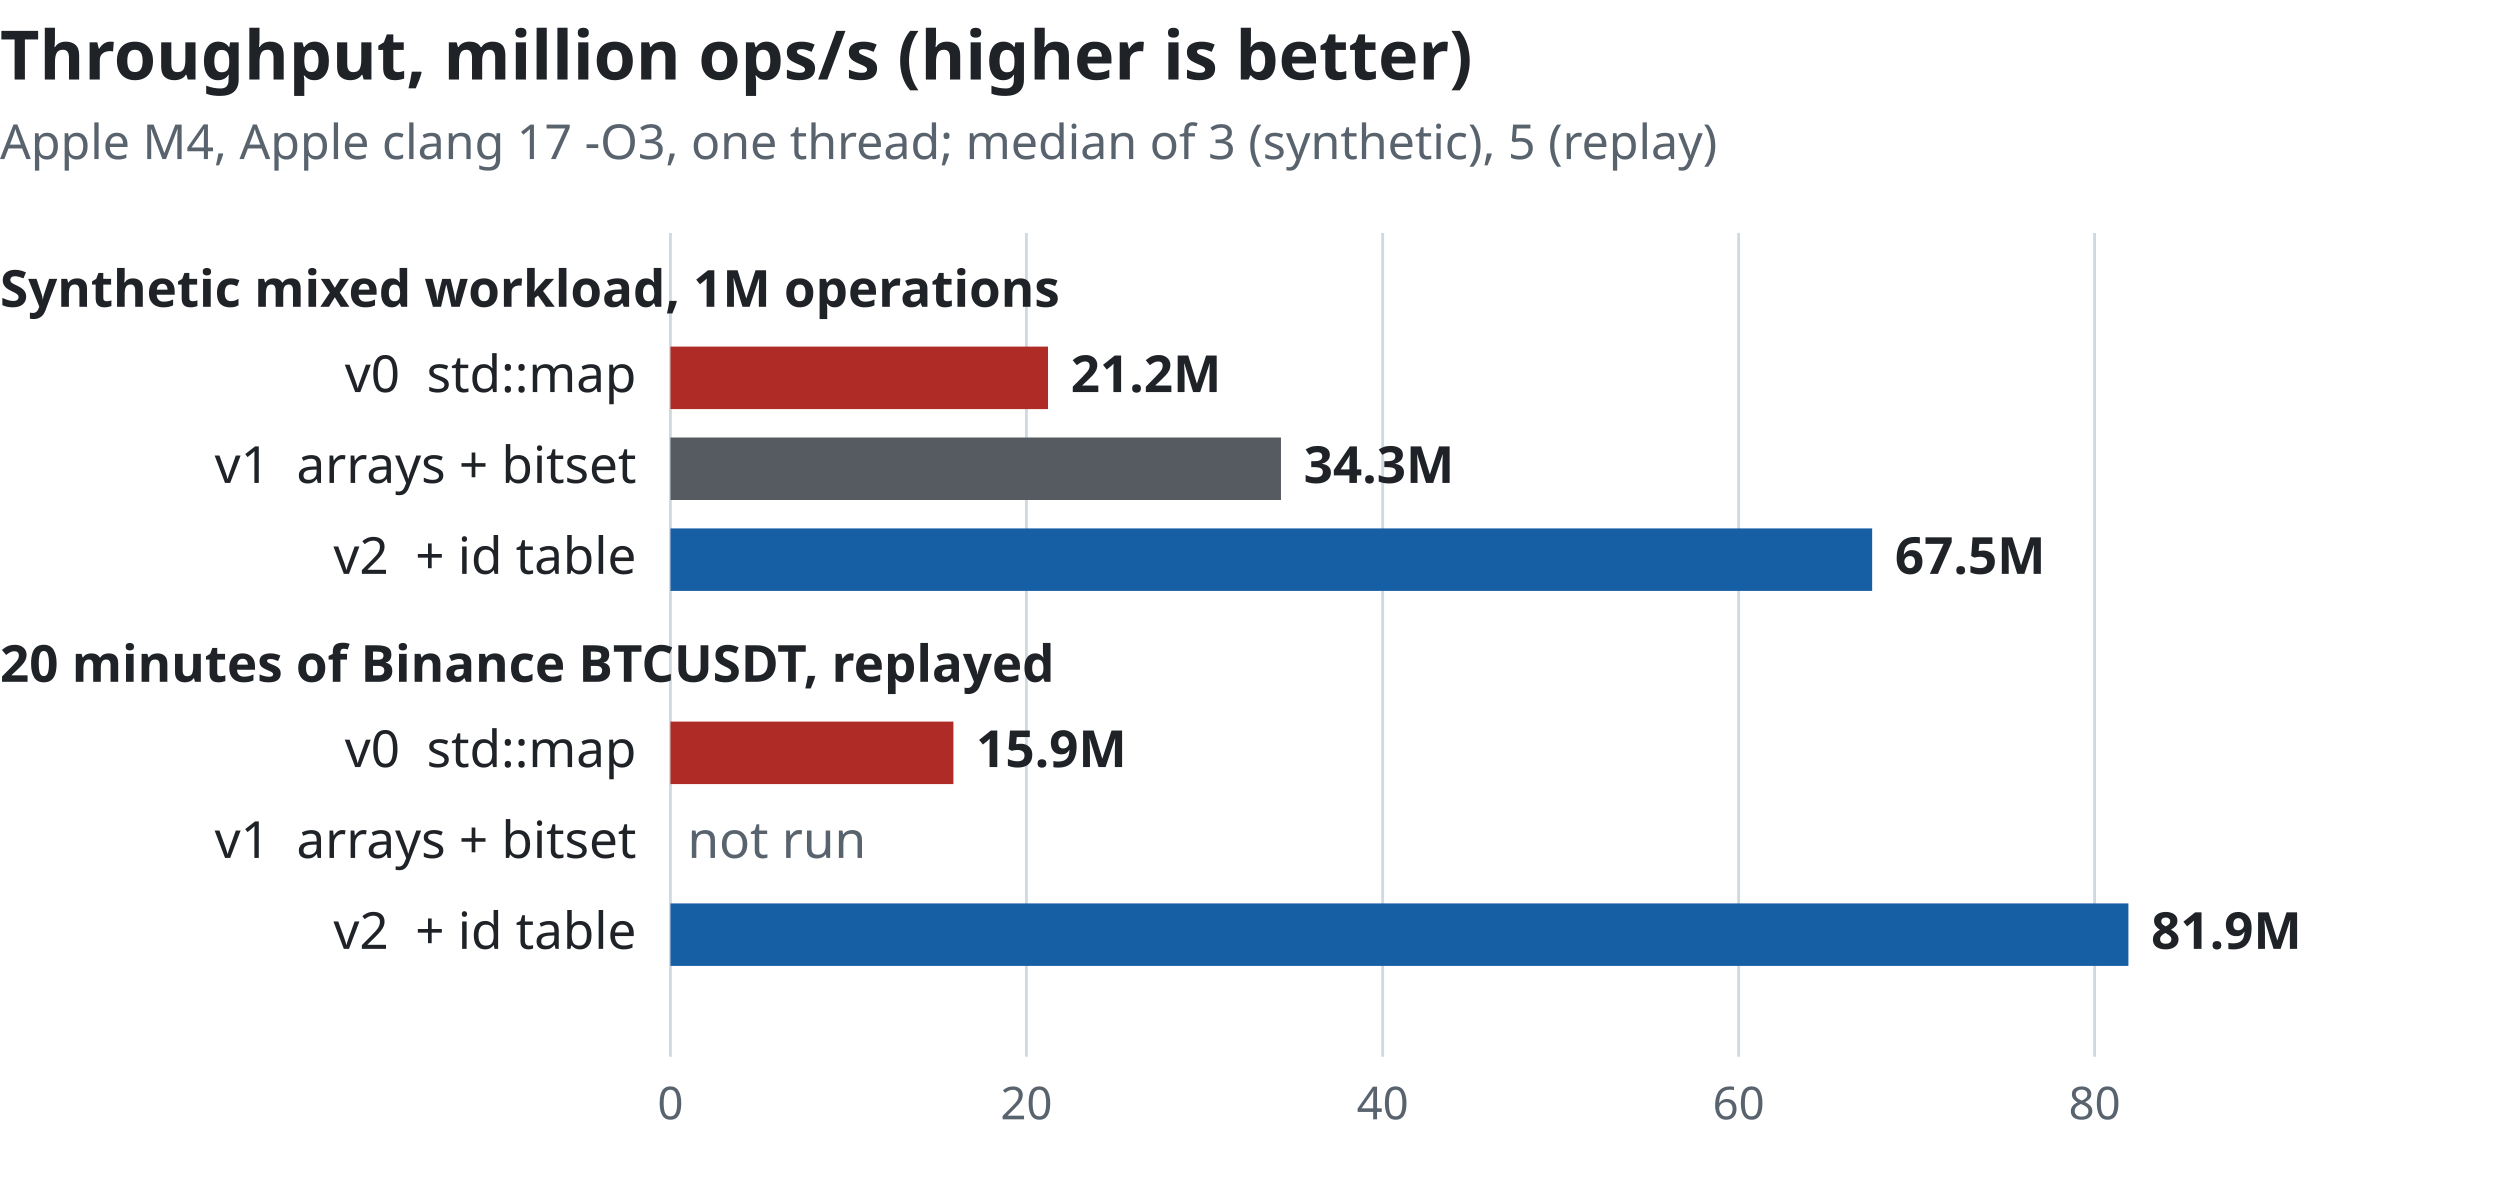
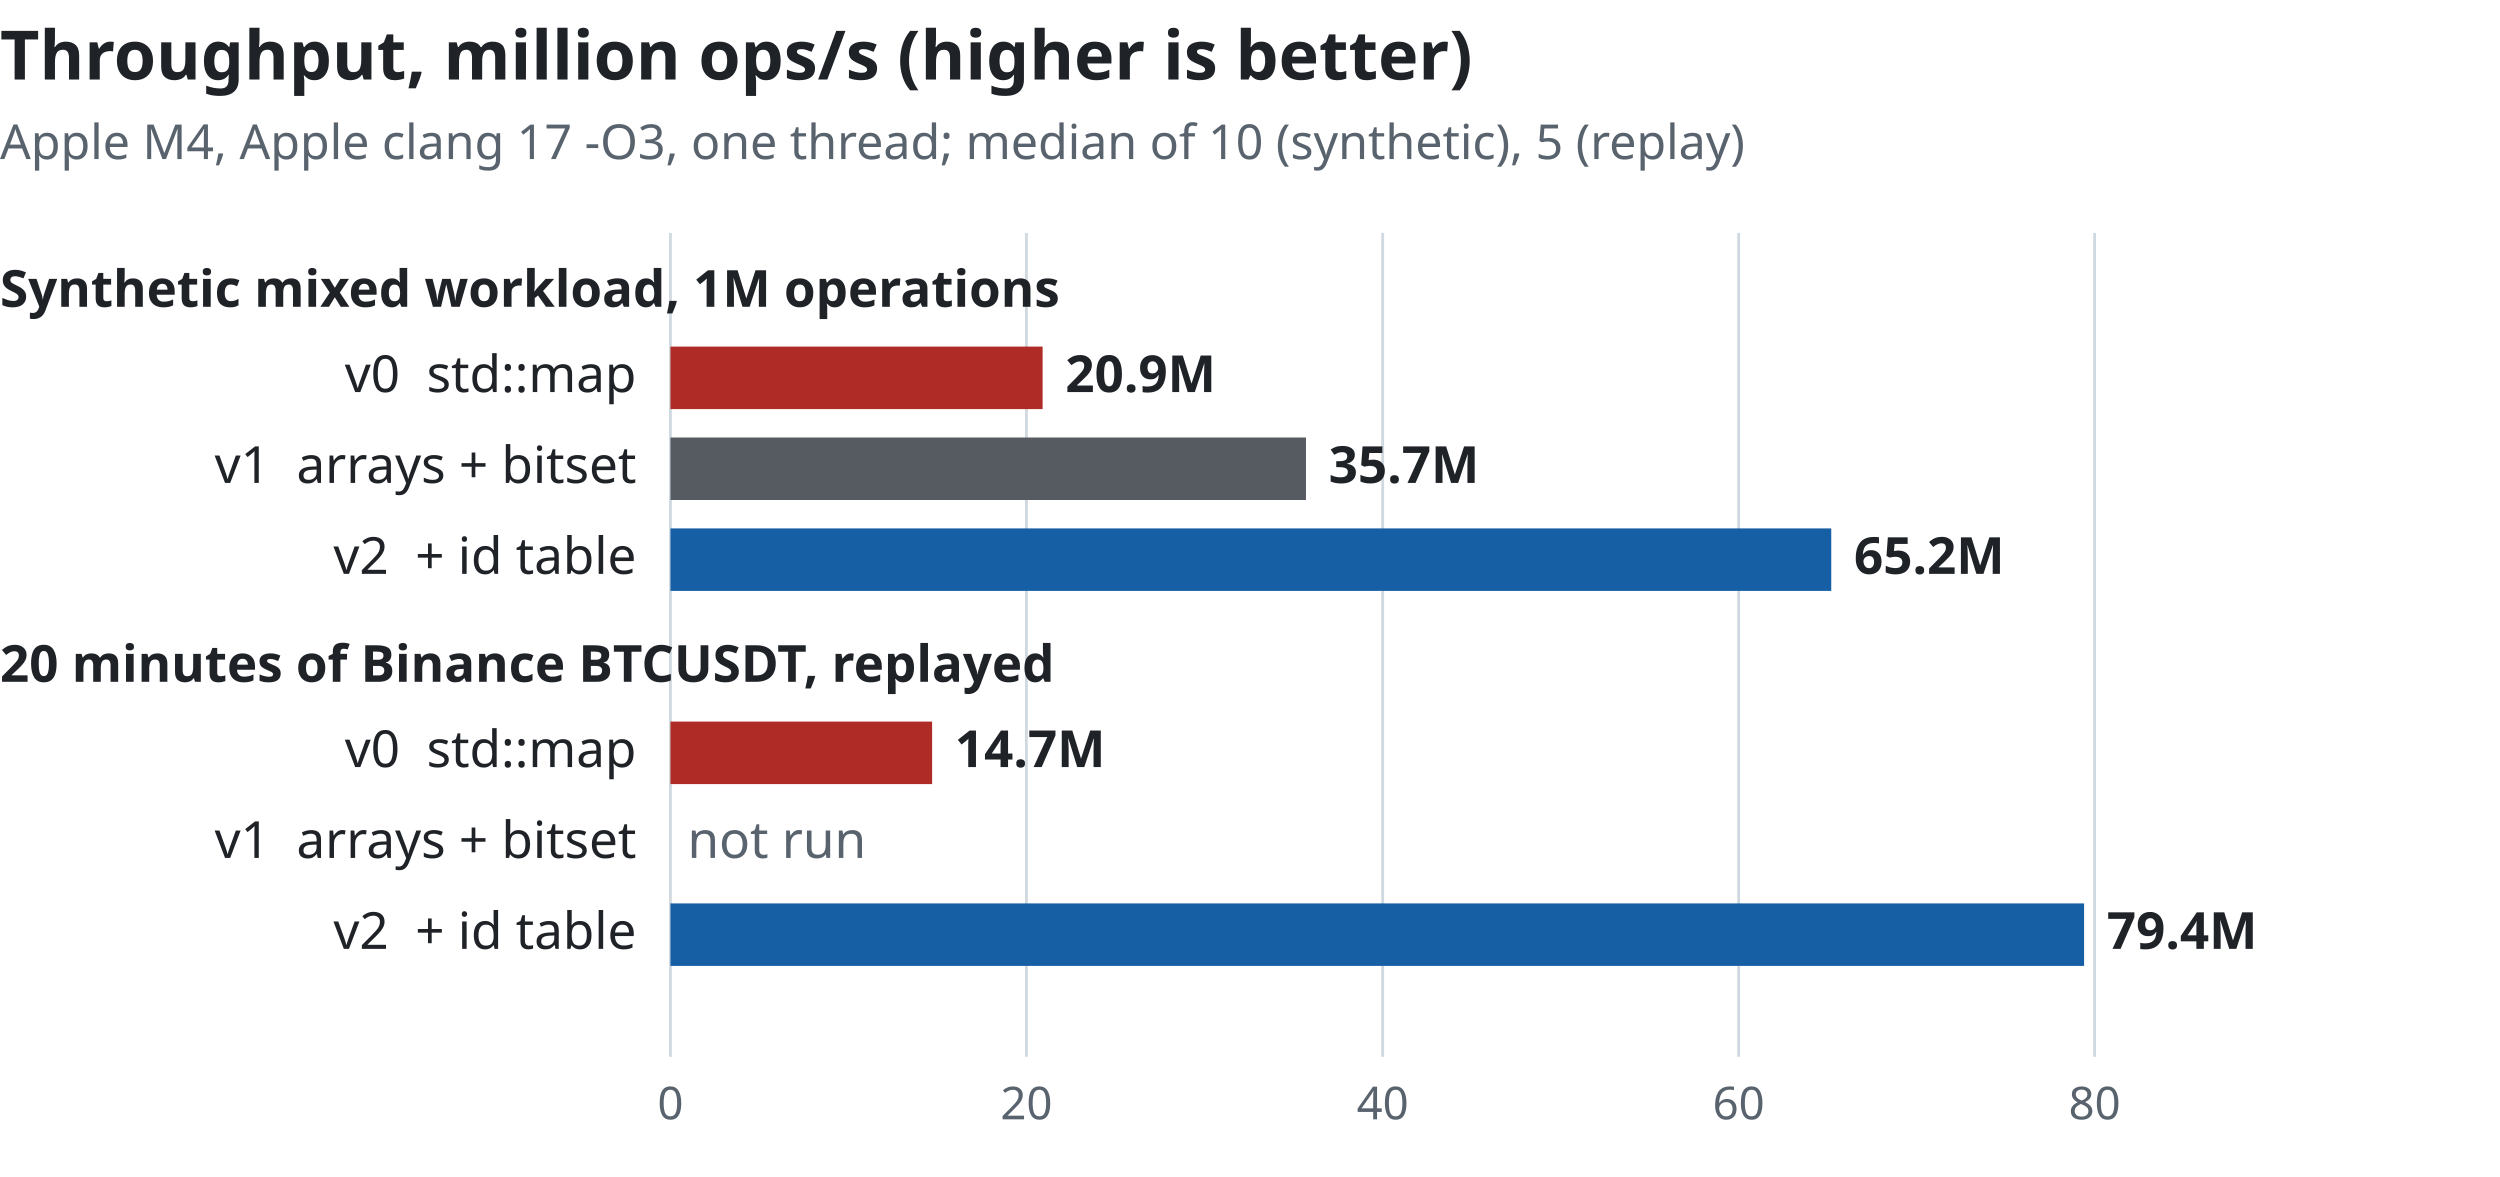
<svg xmlns="http://www.w3.org/2000/svg" width="880" height="414" viewBox="0 0 880 414" font-family="-apple-system, BlinkMacSystemFont, &quot;Segoe UI&quot;, &quot;Noto Sans&quot;, Helvetica, Arial, sans-serif" role="img" aria-labelledby="t">
  <text x="0" y="28" font-size="24" font-weight="600" fill="#1f2328">Throughput, million ops/s (higher is better)</text>
-   <text x="0" y="56" font-size="17" fill="#59636e">Apple M4, Apple clang 17 -O3, one thread; median of 3 (synthetic), 5 (replay)</text>
+   <text x="0" y="56" font-size="17" fill="#59636e">Apple M4, Apple clang 17 -O3, one thread; median of 10 (synthetic), 5 (replay)</text>
  <line x1="236.0" y1="82" x2="236.0" y2="372" stroke="#d1d9e0" stroke-width="1" />
  <text x="236.0" y="394" font-size="16" fill="#59636e" text-anchor="middle">0</text>
  <line x1="361.3" y1="82" x2="361.3" y2="372" stroke="#d1d9e0" stroke-width="1" />
  <text x="361.3" y="394" font-size="16" fill="#59636e" text-anchor="middle">20</text>
  <line x1="486.7" y1="82" x2="486.7" y2="372" stroke="#d1d9e0" stroke-width="1" />
  <text x="486.7" y="394" font-size="16" fill="#59636e" text-anchor="middle">40</text>
  <line x1="612.0" y1="82" x2="612.0" y2="372" stroke="#d1d9e0" stroke-width="1" />
  <text x="612.0" y="394" font-size="16" fill="#59636e" text-anchor="middle">60</text>
  <line x1="737.3" y1="82" x2="737.3" y2="372" stroke="#d1d9e0" stroke-width="1" />
  <text x="737.3" y="394" font-size="16" fill="#59636e" text-anchor="middle">80</text>
  <text x="0" y="108" font-size="18" font-weight="600" fill="#1f2328">Synthetic mixed workload, 1M operations</text>
  <text x="224" y="138" font-size="18" fill="#1f2328" text-anchor="end" xml:space="preserve">v0  std::map</text>
-   <rect x="236" y="122" width="132.9" height="22" fill="#af2b25" />
-   <text x="376.9" y="138" font-size="18" font-weight="600" fill="#1f2328">21.2M</text>
+   <rect x="236" y="122" width="131.0" height="22" fill="#af2b25" />
+   <text x="375.0" y="138" font-size="18" font-weight="600" fill="#1f2328">20.9M</text>
  <text x="224" y="170" font-size="18" fill="#1f2328" text-anchor="end" xml:space="preserve">v1  arrays + bitset</text>
-   <rect x="236" y="154" width="214.9" height="22" fill="#565b62" />
-   <text x="458.9" y="170" font-size="18" font-weight="600" fill="#1f2328">34.3M</text>
+   <rect x="236" y="154" width="223.7" height="22" fill="#565b62" />
+   <text x="467.7" y="170" font-size="18" font-weight="600" fill="#1f2328">35.7M</text>
  <text x="224" y="202" font-size="18" fill="#1f2328" text-anchor="end" xml:space="preserve">v2  + id table</text>
-   <rect x="236" y="186" width="423.0" height="22" fill="#175fa4" />
-   <text x="667.0" y="202" font-size="18" font-weight="600" fill="#1f2328">67.5M</text>
+   <rect x="236" y="186" width="408.6" height="22" fill="#175fa4" />
+   <text x="652.6" y="202" font-size="18" font-weight="600" fill="#1f2328">65.2M</text>
  <text x="0" y="240" font-size="18" font-weight="600" fill="#1f2328">20 minutes of Binance BTCUSDT, replayed</text>
  <text x="224" y="270" font-size="18" fill="#1f2328" text-anchor="end" xml:space="preserve">v0  std::map</text>
-   <rect x="236" y="254" width="99.6" height="22" fill="#af2b25" />
-   <text x="343.6" y="270" font-size="18" font-weight="600" fill="#1f2328">15.9M</text>
+   <rect x="236" y="254" width="92.1" height="22" fill="#af2b25" />
+   <text x="336.1" y="270" font-size="18" font-weight="600" fill="#1f2328">14.7M</text>
  <text x="224" y="302" font-size="18" fill="#1f2328" text-anchor="end" xml:space="preserve">v1  arrays + bitset</text>
  <text x="242" y="302" font-size="18" fill="#59636e">not run</text>
  <text x="224" y="334" font-size="18" fill="#1f2328" text-anchor="end" xml:space="preserve">v2  + id table</text>
-   <rect x="236" y="318" width="513.2" height="22" fill="#175fa4" />
-   <text x="757.2" y="334" font-size="18" font-weight="600" fill="#1f2328">81.9M</text>
+   <rect x="236" y="318" width="497.6" height="22" fill="#175fa4" />
+   <text x="741.6" y="334" font-size="18" font-weight="600" fill="#1f2328">79.4M</text>
</svg>
